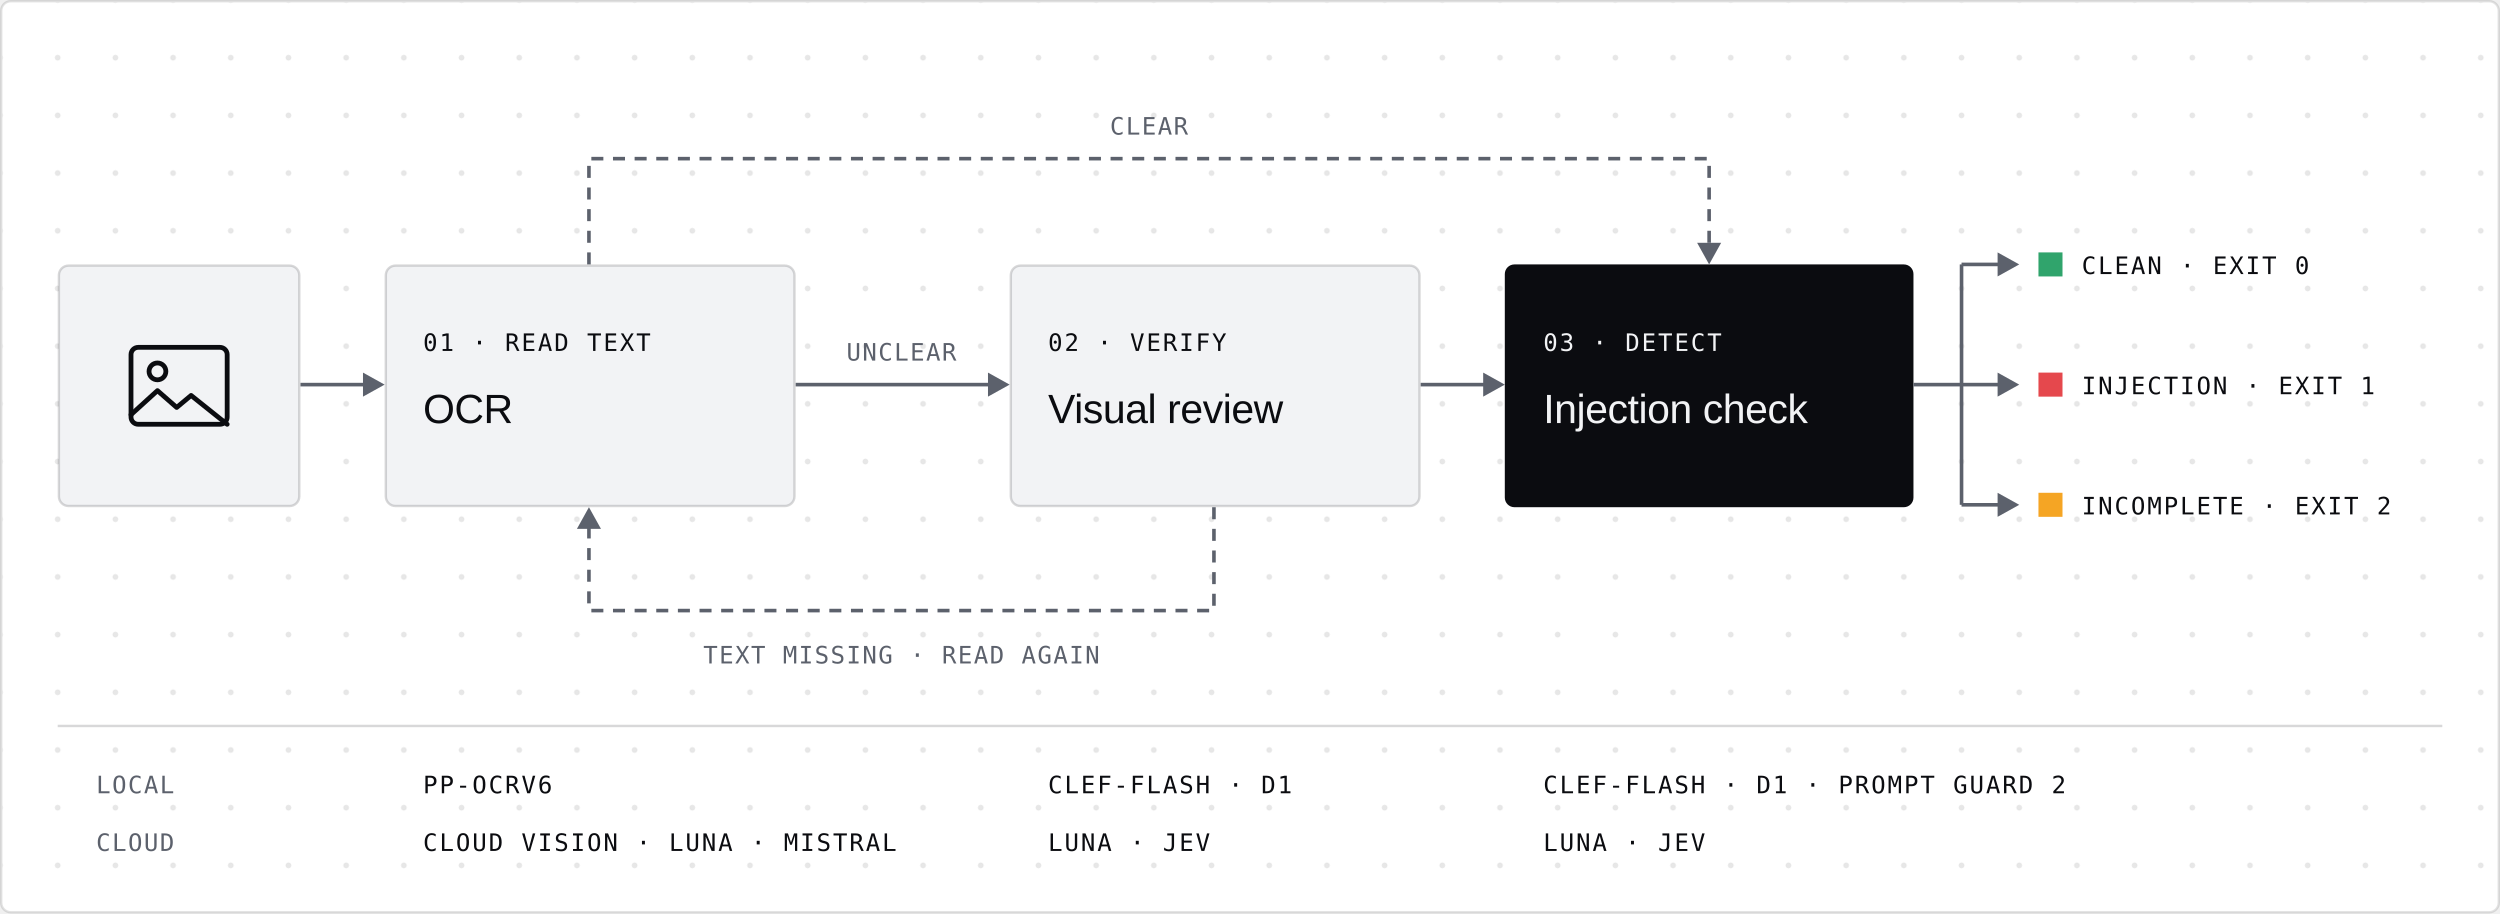
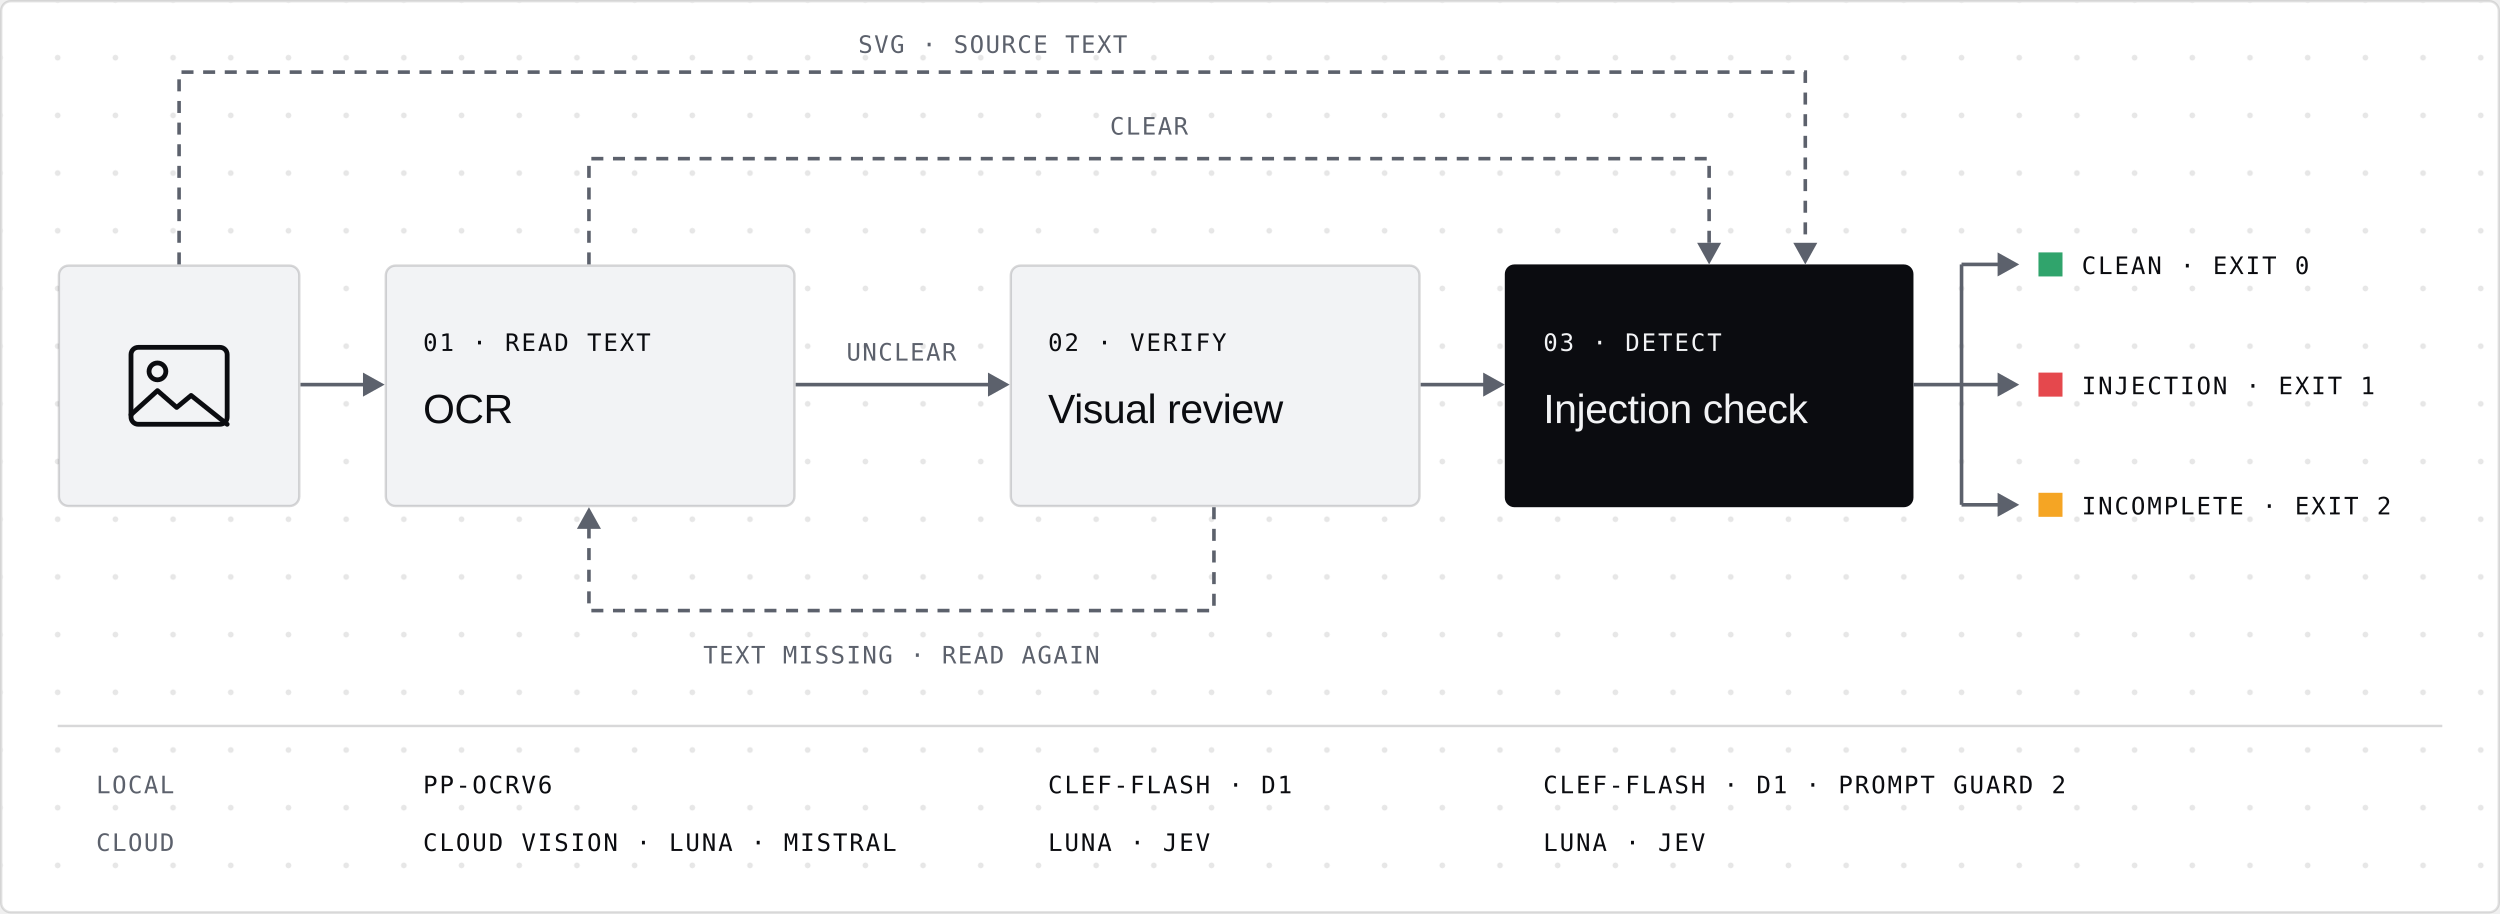
<svg xmlns="http://www.w3.org/2000/svg" viewBox="0 0 1040 380" role="img" aria-labelledby="title desc">
  <defs>
    <style>
      .bg { fill: #FFFFFF; stroke: rgba(11,12,16,.12); }
      .dot { fill: rgba(11,12,16,.10); }
      .card { fill: #F2F3F5; stroke: rgba(11,12,16,.16); }
      .ink { fill: #0B0C10; }
      .wire { fill: none; stroke: #5C616C; stroke-width: 1.5; }
      .dash { fill: none; stroke: #5C616C; stroke-width: 1.5; stroke-dasharray: 5 4; }
      .head { fill: #5C616C; }
      .title { fill: #0B0C10; font: 500 17px "Geist", "Helvetica Neue", Arial, sans-serif; letter-spacing: -0.01em; }
      .title-inv { fill: #F2F3F5; font: 500 17px "Geist", "Helvetica Neue", Arial, sans-serif; letter-spacing: -0.01em; }
      .mono { fill: #5C616C; font: 500 10px "Geist Mono", ui-monospace, Menlo, Consolas, monospace; letter-spacing: .06em; }
      .step { fill: #0B0C10; font: 500 10px "Geist Mono", ui-monospace, Menlo, Consolas, monospace; letter-spacing: .08em; }
      .mono-inv { fill: #A3A8B2; font: 500 10px "Geist Mono", ui-monospace, Menlo, Consolas, monospace; letter-spacing: .06em; }
      .step-inv { fill: #F2F3F5; font: 500 10px "Geist Mono", ui-monospace, Menlo, Consolas, monospace; letter-spacing: .08em; }
      .icon { fill: none; stroke: #0B0C10; stroke-width: 2; stroke-linejoin: round; stroke-linecap: round; }
      .rule { stroke: rgba(11,12,16,.16); stroke-width: 1; }
      .clean { fill: #30A46C; }
      .injection { fill: #E5484D; }
      .review { fill: #F5A524; }
      @media (prefers-color-scheme: dark) {
        .bg { fill: #121318; stroke: rgba(242,243,245,.12); }
        .dot { fill: rgba(242,243,245,.09); }
        .card { fill: #0B0C10; stroke: rgba(242,243,245,.16); }
        .ink { fill: #F2F3F5; }
        .wire, .dash { stroke: #A3A8B2; }
        .head { fill: #A3A8B2; }
        .icon { stroke: #F2F3F5; }
        .rule { stroke: rgba(242,243,245,.16); }
        .title, .step { fill: #F2F3F5; }
        .title-inv, .step-inv { fill: #0B0C10; }
        .mono { fill: #A3A8B2; }
        .mono-inv { fill: #5C616C; }
      }
    </style>
    <pattern id="raster" width="24" height="24" patternUnits="userSpaceOnUse" x="12" y="12">
      <circle class="dot" cx="12" cy="12" r="1.2" />
    </pattern>
  </defs>
  <rect class="bg" x="0.5" y="0.5" width="1039" height="379" rx="4" />
  <rect x="1" y="1" width="1038" height="378" rx="4" fill="url(#raster)" />
  <rect class="card" x="24.5" y="110.5" width="100" height="100" rx="4" />
  <g aria-hidden="true">
    <rect class="icon" x="54.5" y="144.5" width="40" height="32" rx="3" />
    <circle class="icon" cx="65.5" cy="154.5" r="3.5" />
    <path class="icon" d="M54.5 172.5l11-10 8 7 6-5 15 12" />
  </g>
  <path class="wire" d="M125 160H152" />
  <path class="head" d="M160 160l-9-5v10z" />
  <rect class="card" x="160.5" y="110.5" width="170" height="100" rx="4" />
  <text class="step" x="176" y="146">01 · READ TEXT</text>
  <text class="title" x="176" y="176">OCR</text>
  <path class="wire" d="M331 160H412" />
  <path class="head" d="M420 160l-9-5v10z" />
  <text class="mono" x="375" y="150" text-anchor="middle">UNCLEAR</text>
  <rect class="card" x="420.5" y="110.5" width="170" height="100" rx="4" />
  <text class="step" x="436" y="146">02 · VERIFY</text>
  <text class="title" x="436" y="176">Visual review</text>
  <path class="wire" d="M591 160H618" />
  <path class="head" d="M626 160l-9-5v10z" />
  <rect class="ink" x="626" y="110" width="170" height="101" rx="4" />
  <text class="step-inv" x="642" y="146">03 · DETECT</text>
  <text class="title-inv" x="642" y="176">Injection check</text>
  <path class="dash" d="M245 110V66H711V101" />
  <path class="head" d="M711 110l-5-9h10z" />
  <text class="mono" x="478" y="56" text-anchor="middle">CLEAR</text>
+   <path class="dash" d="M74.5 110V30H751V101" />
+   <path class="head" d="M751 110l-5-9h10z" />
+   <text class="mono" x="413" y="22" text-anchor="middle">SVG · SOURCE TEXT</text>
  <path class="dash" d="M505 211V254H245V219" />
  <path class="head" d="M245 211l-5 9h10z" />
  <text class="mono" x="375" y="276" text-anchor="middle">TEXT MISSING · READ AGAIN</text>
  <path class="wire" d="M796 160H816M816 110V210M816 110H832M816 210H832M816 160H832" />
  <path class="head" d="M840 110l-9-5v10z" />
  <path class="head" d="M840 160l-9-5v10z" />
  <path class="head" d="M840 210l-9-5v10z" />
  <rect class="clean" x="848" y="105" width="10" height="10" />
  <text class="step" x="866" y="114">CLEAN · EXIT 0</text>
  <rect class="injection" x="848" y="155" width="10" height="10" />
  <text class="step" x="866" y="164">INJECTION · EXIT 1</text>
  <rect class="review" x="848" y="205" width="10" height="10" />
  <text class="step" x="866" y="214">INCOMPLETE · EXIT 2</text>
  <path class="rule" d="M24 302H1016" />
  <text class="mono" x="40" y="330">LOCAL</text>
  <text class="mono" x="40" y="354">CLOUD</text>
  <text class="step" x="176" y="330">PP-OCRV6</text>
  <text class="step" x="176" y="354">CLOUD VISION · LUNA · MISTRAL</text>
  <text class="step" x="436" y="330">CLEF-FLASH · D1</text>
  <text class="step" x="436" y="354">LUNA · JEV</text>
  <text class="step" x="642" y="330">CLEF-FLASH · D1 · PROMPT GUARD 2</text>
  <text class="step" x="642" y="354">LUNA · JEV</text>
</svg>
